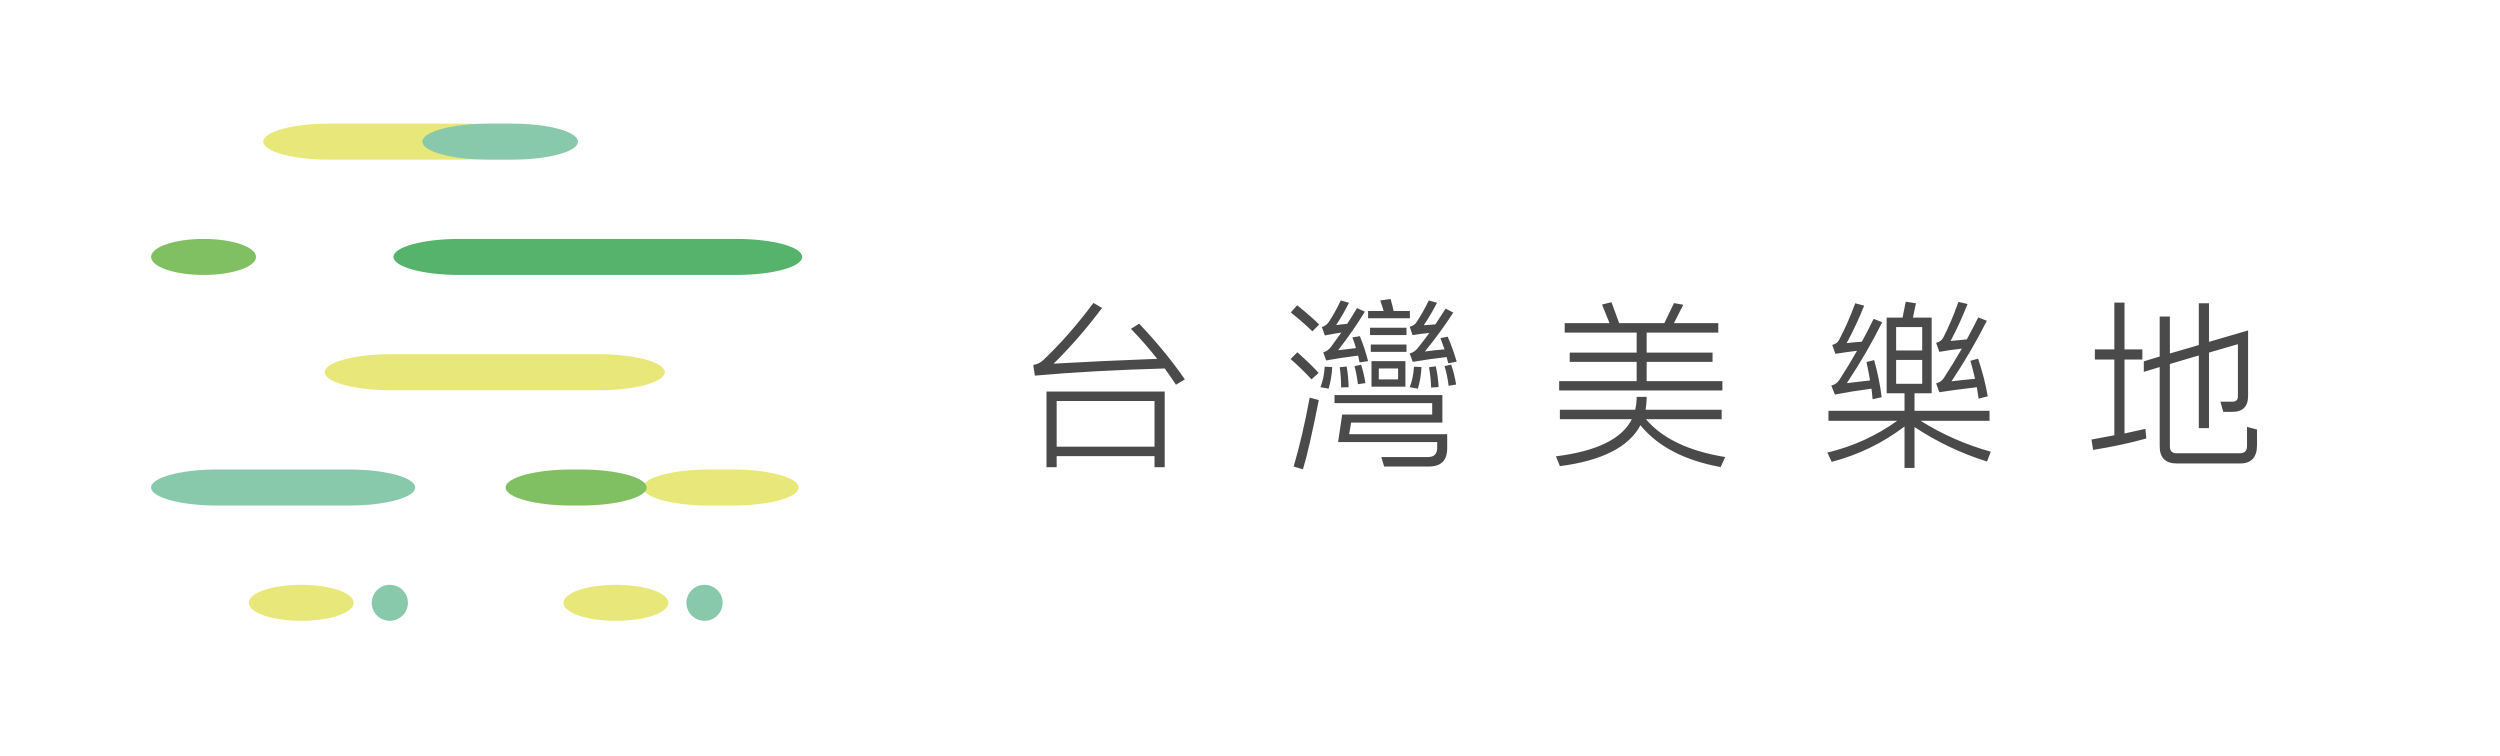
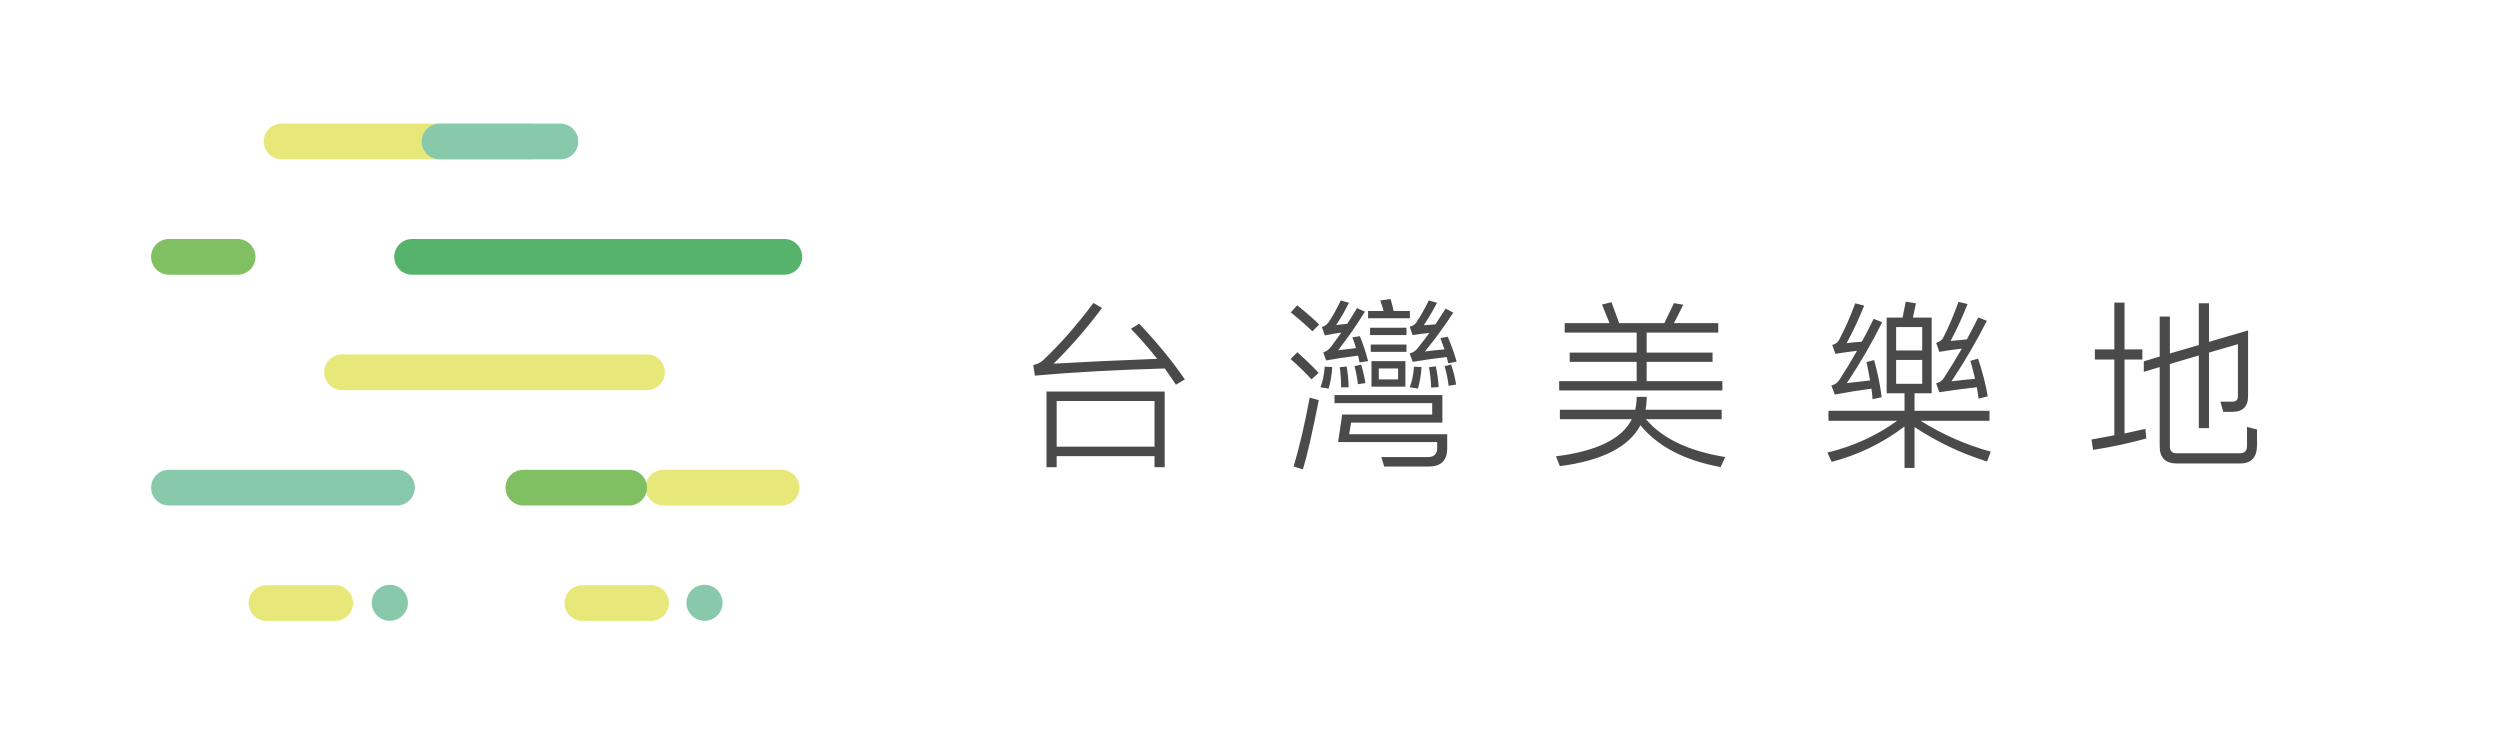
<svg xmlns="http://www.w3.org/2000/svg" width="182px" height="55px" viewBox="0 0 182 55" version="1.1">
  <defs />
-   <g id="slice" stroke="none" stroke-width="1" fill="none" fill-rule="evenodd">
-     <g id="mobile-menu" transform="translate(11, 9)">
-       <g id="logo">
-         <rect id="Rectangle-30" fill="#E7E879" x="12.64" y="16.786" width="24.753" height="2.623" rx="4.8" />
-         <rect id="Rectangle-30" fill="#88C8AB" x="0" y="25.18" width="19.223" height="2.623" rx="4.8" />
-         <rect id="Rectangle-30" fill="#E7E879" x="35.813" y="25.18" width="11.323" height="2.623" rx="4.8" />
-         <rect id="Rectangle-30" fill="#81BF63" x="25.807" y="25.18" width="10.27" height="2.623" rx="4.8" />
-         <rect id="Rectangle-30" fill="#E7E879" x="8.163" y="0" width="19.223" height="2.623" rx="4.8" />
-         <rect id="Rectangle-30" fill="#E7E879" x="7.11" y="33.573" width="7.637" height="2.623" rx="4.8" />
-         <rect id="Rectangle-30-Copy-2" fill="#E7E879" x="30.02" y="33.573" width="7.637" height="2.623" rx="4.8" />
-         <rect id="Rectangle-30-Copy-5" fill="#88C8AB" x="19.75" y="0" width="11.323" height="2.623" rx="4.8" />
-         <rect id="Rectangle-30-Copy" fill="#81BF63" x="0" y="8.393" width="7.637" height="2.623" rx="4.8" />
-         <rect id="Rectangle-30-Copy-8" fill="#55B36C" x="17.643" y="8.393" width="29.757" height="2.623" rx="4.8" />
-         <ellipse id="Oval-2" fill="#88C8AB" cx="17.38" cy="34.884" rx="1.317" ry="1.311" />
-         <ellipse id="Oval-2-Copy" fill="#88C8AB" cx="40.29" cy="34.884" rx="1.317" ry="1.311" />
+   <g id="Page-1" stroke="none" stroke-width="1" fill="none" fill-rule="evenodd">
+     <g id="logo-+-Group" transform="translate(10, 9)">
+       <g id="logo" transform="translate(65, 12)" fill="#4A4A4A">
+         <g id="slice">
+           <g id="mobile-menu">
+             <path d="M1.184,7.502 L9.79,7.502 L9.79,13.014 L9.049,13.014 L9.049,12.208 L1.925,12.208 L1.925,13.014 L1.184,13.014 L1.184,7.502 L1.184,7.502 Z M9.049,8.191 L1.925,8.191 L1.925,11.519 L9.049,11.519 L9.049,8.191 L9.049,8.191 Z M0.95,5.214 C2.181,4.053 3.398,2.666 4.603,1.054 L5.227,1.418 C4.144,2.874 2.969,4.226 1.704,5.474 C3.94,5.344 6.453,5.227 9.244,5.123 C8.672,4.395 8.035,3.667 7.333,2.939 L7.931,2.562 C9.214,3.914 10.323,5.266 11.259,6.618 L10.609,7.008 C10.349,6.609 10.076,6.215 9.79,5.825 C6.332,5.92 3.182,6.094 0.339,6.345 L0.222,5.565 C0.491,5.53 0.733,5.413 0.95,5.214 L0.95,5.214 L0.95,5.214 Z M24.74,2.861 L27.392,2.861 L27.392,3.394 L24.74,3.394 L24.74,2.861 L24.74,2.861 Z M24.792,4.083 L27.392,4.083 L27.392,4.616 L24.792,4.616 L24.792,4.083 L24.792,4.083 Z M27.314,5.292 L27.314,7.151 L24.844,7.151 L24.844,5.292 L27.314,5.292 L27.314,5.292 Z M26.781,5.825 L25.377,5.825 L25.377,6.618 L26.781,6.618 L26.781,5.825 L26.781,5.825 Z M27.639,2.172 L24.597,2.172 L24.597,1.639 L25.728,1.639 C25.659,1.396 25.576,1.141 25.481,0.872 L26.235,0.768 C26.322,1.063 26.395,1.353 26.456,1.639 L27.639,1.639 L27.639,2.172 L27.639,2.172 Z M20.541,3.121 C20.108,2.696 19.583,2.237 18.968,1.743 L19.436,1.223 C20.233,1.873 20.766,2.341 21.035,2.627 L20.541,3.121 L20.541,3.121 Z M20.476,6.618 C20.06,6.159 19.553,5.665 18.955,5.136 L19.449,4.642 C20.22,5.344 20.736,5.847 20.996,6.15 L20.476,6.618 L20.476,6.618 Z M19.176,12.962 C19.601,11.532 19.991,9.859 20.346,7.944 L21.009,8.126 C20.524,10.57 20.138,12.251 19.852,13.17 L19.176,12.962 L19.176,12.962 Z M22.153,7.762 L30.005,7.762 L30.005,9.764 L23.362,9.764 L23.219,10.609 L30.356,10.609 L30.356,11.636 C30.356,12.52 29.914,12.962 29.03,12.962 L25.767,12.962 L25.559,12.273 L28.952,12.273 C29.403,12.273 29.628,12.052 29.628,11.61 L29.628,11.181 L22.413,11.181 L22.712,9.179 L29.264,9.179 L29.264,8.347 L22.153,8.347 L22.153,7.762 L22.153,7.762 Z M30.798,1.756 C30.191,2.701 29.502,3.645 28.731,4.59 C29.164,4.529 29.641,4.477 30.161,4.434 C30.066,4.165 29.966,3.892 29.862,3.615 L30.395,3.511 C30.664,4.144 30.88,4.75 31.045,5.331 L30.434,5.448 C30.391,5.292 30.352,5.14 30.317,4.993 C29.416,5.097 28.592,5.214 27.847,5.344 L27.626,4.733 C27.86,4.672 28.055,4.542 28.211,4.343 C28.488,3.996 28.77,3.628 29.056,3.238 C28.614,3.281 28.207,3.333 27.834,3.394 L27.626,2.783 C27.851,2.731 28.016,2.623 28.12,2.458 C28.432,1.99 28.731,1.461 29.017,0.872 L29.615,1.041 C29.329,1.596 29.008,2.142 28.653,2.679 C28.913,2.653 29.195,2.631 29.498,2.614 C29.741,2.25 29.988,1.869 30.239,1.47 L30.798,1.756 L30.798,1.756 Z M27.938,5.695 L28.484,5.721 C28.458,6.276 28.371,6.8 28.224,7.294 L27.626,7.19 C27.799,6.765 27.903,6.267 27.938,5.695 L27.938,5.695 L27.938,5.695 Z M29.186,7.216 C29.169,6.696 29.117,6.202 29.03,5.734 L29.524,5.669 C29.637,6.163 29.706,6.666 29.732,7.177 L29.186,7.216 L29.186,7.216 Z M30.46,7.086 C30.399,6.583 30.3,6.107 30.161,5.656 L30.642,5.539 C30.807,6.016 30.928,6.501 31.006,6.995 L30.46,7.086 L30.46,7.086 Z M24.363,1.691 C23.791,2.627 23.141,3.563 22.413,4.499 C22.82,4.447 23.254,4.395 23.713,4.343 C23.644,4.083 23.557,3.823 23.453,3.563 L23.999,3.472 C24.25,4.096 24.45,4.703 24.597,5.292 L23.973,5.383 C23.938,5.227 23.904,5.062 23.869,4.889 C23.02,4.993 22.244,5.11 21.542,5.24 L21.334,4.655 C21.559,4.586 21.75,4.447 21.906,4.239 C22.149,3.91 22.396,3.567 22.647,3.212 C22.222,3.273 21.824,3.342 21.451,3.42 L21.23,2.809 C21.23,2.8 21.243,2.796 21.269,2.796 C21.451,2.735 21.603,2.623 21.724,2.458 C22.036,1.99 22.331,1.461 22.608,0.872 L23.206,1.041 C22.937,1.587 22.625,2.129 22.27,2.666 C22.513,2.631 22.781,2.601 23.076,2.575 C23.31,2.22 23.548,1.838 23.791,1.431 L24.363,1.691 L24.363,1.691 Z M21.438,5.695 L21.984,5.721 C21.958,6.276 21.871,6.8 21.724,7.294 L21.126,7.19 C21.299,6.765 21.403,6.267 21.438,5.695 L21.438,5.695 L21.438,5.695 Z M22.634,7.203 C22.634,6.692 22.599,6.202 22.53,5.734 L23.037,5.682 C23.124,6.176 23.171,6.679 23.18,7.19 L22.634,7.203 L22.634,7.203 Z M23.856,6.969 C23.804,6.518 23.722,6.081 23.609,5.656 L24.09,5.552 C24.229,5.994 24.333,6.44 24.402,6.891 L23.856,6.969 L23.856,6.969 Z M50.389,7.424 L38.507,7.424 L38.507,6.748 L44.149,6.748 L44.149,5.344 L39.274,5.344 L39.274,4.668 L44.149,4.668 L44.149,3.212 L38.91,3.212 L38.91,2.523 L42.173,2.523 L41.627,1.171 L42.316,1.002 L42.875,2.523 L46.164,2.523 L46.866,1.067 L47.542,1.184 L46.866,2.523 L50.09,2.523 L50.09,3.212 L44.877,3.212 L44.877,4.668 L49.674,4.668 L49.674,5.344 L44.877,5.344 L44.877,6.748 L50.389,6.748 L50.389,7.424 L50.389,7.424 Z M44.422,9.959 C43.581,11.545 41.627,12.537 38.559,12.936 L38.273,12.221 C41.246,11.848 43.087,10.947 43.798,9.517 L38.559,9.517 L38.559,8.828 L44.045,8.828 C44.106,8.577 44.14,8.312 44.149,8.035 L44.149,7.892 L44.877,7.892 L44.877,8.035 C44.868,8.321 44.842,8.585 44.799,8.828 L50.337,8.828 L50.337,9.517 L44.825,9.517 C46.012,10.921 47.936,11.84 50.597,12.273 L50.259,13.001 C47.642,12.524 45.696,11.51 44.422,9.959 L44.422,9.959 L44.422,9.959 Z M58.111,8.906 L63.649,8.906 L63.649,7.632 L62.349,7.632 L62.349,2.12 L63.506,2.12 L63.74,0.963 L64.481,1.08 L64.26,2.12 L65.625,2.12 L65.625,7.632 L64.377,7.632 L64.377,8.906 L69.837,8.906 L69.837,9.634 L64.819,9.634 C66.414,10.631 68.117,11.38 69.928,11.883 L69.655,12.598 C67.774,12.009 66.015,11.172 64.377,10.089 L64.377,13.066 L63.649,13.066 L63.649,10.05 C62.046,11.263 60.278,12.121 58.345,12.624 L58.033,11.948 C59.905,11.497 61.599,10.726 63.116,9.634 L58.111,9.634 L58.111,8.906 L58.111,8.906 Z M63.038,4.512 L64.936,4.512 L64.936,2.809 L63.038,2.809 L63.038,4.512 L63.038,4.512 Z M64.936,5.201 L63.038,5.201 L63.038,6.943 L64.936,6.943 L64.936,5.201 L64.936,5.201 Z M62.024,2.458 C61.287,3.94 60.429,5.418 59.45,6.891 C59.97,6.83 60.533,6.765 61.14,6.696 C61.071,6.289 60.984,5.842 60.88,5.357 L61.439,5.214 C61.708,6.193 61.89,7.095 61.985,7.918 L61.322,8.061 C61.305,7.818 61.279,7.563 61.244,7.294 C60.273,7.424 59.385,7.567 58.579,7.723 L58.319,7.073 C58.579,7.004 58.774,6.865 58.904,6.657 C59.337,5.998 59.766,5.292 60.191,4.538 C59.619,4.607 59.095,4.681 58.618,4.759 L58.384,4.109 C58.393,4.1 58.41,4.096 58.436,4.096 C58.644,4.035 58.791,3.923 58.878,3.758 C59.303,2.961 59.697,2.068 60.061,1.08 L60.711,1.249 C60.356,2.15 59.931,3.06 59.437,3.979 C59.775,3.936 60.143,3.901 60.542,3.875 C60.837,3.346 61.123,2.792 61.4,2.211 L62.024,2.458 L62.024,2.458 Z M69.642,2.354 C68.905,3.819 68.047,5.288 67.068,6.761 C67.597,6.692 68.169,6.631 68.784,6.579 C68.689,6.163 68.576,5.725 68.446,5.266 L69.005,5.11 C69.334,6.098 69.568,7.012 69.707,7.853 L69.044,8.022 C69.009,7.762 68.966,7.485 68.914,7.19 C67.917,7.303 67.007,7.424 66.184,7.554 L65.95,6.904 C65.959,6.895 65.976,6.891 66.002,6.891 C66.227,6.83 66.401,6.7 66.522,6.501 C66.955,5.834 67.389,5.127 67.822,4.382 C67.233,4.443 66.687,4.521 66.184,4.616 L65.95,3.953 C65.959,3.944 65.976,3.94 66.002,3.94 C66.21,3.879 66.362,3.767 66.457,3.602 C66.856,2.831 67.228,1.955 67.575,0.976 L68.238,1.132 C67.891,2.025 67.48,2.922 67.003,3.823 C67.367,3.78 67.761,3.741 68.186,3.706 C68.463,3.195 68.741,2.662 69.018,2.107 L69.642,2.354 L69.642,2.354 Z M78.924,10.687 L78.924,5.175 L77.507,5.175 L77.507,4.434 L78.924,4.434 L78.924,1.028 L79.665,1.028 L79.665,4.434 L80.965,4.434 L80.965,5.175 L79.665,5.175 L79.665,10.557 C80.185,10.444 80.692,10.332 81.186,10.219 L81.251,10.921 C80.081,11.25 78.79,11.528 77.377,11.753 L77.26,10.999 C77.823,10.895 78.378,10.791 78.924,10.687 L78.924,10.687 L78.924,10.687 Z M88.583,11.467 L88.583,10.076 L89.311,10.271 L89.311,11.402 C89.311,12.295 88.899,12.741 88.076,12.741 L83.474,12.741 C82.642,12.741 82.226,12.325 82.226,11.493 L82.226,5.721 L81.069,6.072 L81.069,5.305 L82.226,4.954 L82.226,2.042 L82.967,2.042 L82.967,4.733 L85.073,4.122 L85.073,1.08 L85.814,1.08 L85.814,3.888 L88.661,3.056 L88.661,7.827 C88.661,8.598 88.275,8.984 87.504,8.984 L86.854,8.984 L86.646,8.243 L87.517,8.243 C87.786,8.243 87.92,8.109 87.92,7.84 L87.92,4.057 L85.814,4.668 L85.814,10.167 L85.073,10.167 L85.073,4.876 L82.967,5.5 L82.967,11.506 C82.967,11.835 83.132,12 83.461,12 L88.05,12 C88.405,12 88.583,11.822 88.583,11.467 L88.583,11.467 L88.583,11.467 Z" id="台灣美樂地" />
+           </g>
+         </g>
      </g>
-       <path d="M65.184,19.502 L73.79,19.502 L73.79,25.014 L73.049,25.014 L73.049,24.208 L65.925,24.208 L65.925,25.014 L65.184,25.014 L65.184,19.502 Z M73.049,20.191 L65.925,20.191 L65.925,23.519 L73.049,23.519 L73.049,20.191 Z M64.95,17.214 C66.181,16.053 67.398,14.666 68.603,13.054 L69.227,13.418 C68.144,14.874 66.969,16.226 65.704,17.474 C67.94,17.344 70.453,17.227 73.244,17.123 C72.672,16.395 72.035,15.667 71.333,14.939 L71.931,14.562 C73.214,15.914 74.323,17.266 75.259,18.618 L74.609,19.008 C74.349,18.609 74.076,18.215 73.79,17.825 C70.332,17.92 67.182,18.094 64.339,18.345 L64.222,17.565 C64.491,17.53 64.733,17.413 64.95,17.214 L64.95,17.214 Z M88.74,14.861 L91.392,14.861 L91.392,15.394 L88.74,15.394 L88.74,14.861 Z M88.792,16.083 L91.392,16.083 L91.392,16.616 L88.792,16.616 L88.792,16.083 Z M91.314,17.292 L91.314,19.151 L88.844,19.151 L88.844,17.292 L91.314,17.292 Z M90.781,17.825 L89.377,17.825 L89.377,18.618 L90.781,18.618 L90.781,17.825 Z M91.639,14.172 L88.597,14.172 L88.597,13.639 L89.728,13.639 C89.659,13.396 89.576,13.141 89.481,12.872 L90.235,12.768 C90.322,13.063 90.395,13.353 90.456,13.639 L91.639,13.639 L91.639,14.172 Z M84.541,15.121 C84.108,14.696 83.583,14.237 82.968,13.743 L83.436,13.223 C84.233,13.873 84.766,14.341 85.035,14.627 L84.541,15.121 Z M84.476,18.618 C84.06,18.159 83.553,17.665 82.955,17.136 L83.449,16.642 C84.22,17.344 84.736,17.847 84.996,18.15 L84.476,18.618 Z M83.176,24.962 C83.601,23.532 83.991,21.859 84.346,19.944 L85.009,20.126 C84.524,22.57 84.138,24.251 83.852,25.17 L83.176,24.962 Z M86.153,19.762 L94.005,19.762 L94.005,21.764 L87.362,21.764 L87.219,22.609 L94.356,22.609 L94.356,23.636 C94.356,24.52 93.914,24.962 93.03,24.962 L89.767,24.962 L89.559,24.273 L92.952,24.273 C93.403,24.273 93.628,24.052 93.628,23.61 L93.628,23.181 L86.413,23.181 L86.712,21.179 L93.264,21.179 L93.264,20.347 L86.153,20.347 L86.153,19.762 Z M94.798,13.756 C94.191,14.701 93.502,15.645 92.731,16.59 C93.164,16.529 93.641,16.477 94.161,16.434 C94.066,16.165 93.966,15.892 93.862,15.615 L94.395,15.511 C94.664,16.144 94.88,16.75 95.045,17.331 L94.434,17.448 C94.391,17.292 94.352,17.14 94.317,16.993 C93.416,17.097 92.592,17.214 91.847,17.344 L91.626,16.733 C91.86,16.672 92.055,16.542 92.211,16.343 C92.488,15.996 92.77,15.628 93.056,15.238 C92.614,15.281 92.207,15.333 91.834,15.394 L91.626,14.783 C91.851,14.731 92.016,14.623 92.12,14.458 C92.432,13.99 92.731,13.461 93.017,12.872 L93.615,13.041 C93.329,13.596 93.008,14.142 92.653,14.679 C92.913,14.653 93.195,14.631 93.498,14.614 C93.741,14.25 93.988,13.869 94.239,13.47 L94.798,13.756 Z M91.938,17.695 L92.484,17.721 C92.458,18.276 92.371,18.8 92.224,19.294 L91.626,19.19 C91.799,18.765 91.903,18.267 91.938,17.695 L91.938,17.695 Z M93.186,19.216 C93.169,18.696 93.117,18.202 93.03,17.734 L93.524,17.669 C93.637,18.163 93.706,18.666 93.732,19.177 L93.186,19.216 Z M94.46,19.086 C94.399,18.583 94.3,18.107 94.161,17.656 L94.642,17.539 C94.807,18.016 94.928,18.501 95.006,18.995 L94.46,19.086 Z M88.363,13.691 C87.791,14.627 87.141,15.563 86.413,16.499 C86.82,16.447 87.254,16.395 87.713,16.343 C87.644,16.083 87.557,15.823 87.453,15.563 L87.999,15.472 C88.25,16.096 88.45,16.703 88.597,17.292 L87.973,17.383 C87.938,17.227 87.904,17.062 87.869,16.889 C87.02,16.993 86.244,17.11 85.542,17.24 L85.334,16.655 C85.559,16.586 85.75,16.447 85.906,16.239 C86.149,15.91 86.396,15.567 86.647,15.212 C86.222,15.273 85.824,15.342 85.451,15.42 L85.23,14.809 C85.23,14.8 85.243,14.796 85.269,14.796 C85.451,14.735 85.603,14.623 85.724,14.458 C86.036,13.99 86.331,13.461 86.608,12.872 L87.206,13.041 C86.937,13.587 86.625,14.129 86.27,14.666 C86.513,14.631 86.781,14.601 87.076,14.575 C87.31,14.22 87.548,13.838 87.791,13.431 L88.363,13.691 Z M85.438,17.695 L85.984,17.721 C85.958,18.276 85.871,18.8 85.724,19.294 L85.126,19.19 C85.299,18.765 85.403,18.267 85.438,17.695 L85.438,17.695 Z M86.634,19.203 C86.634,18.692 86.599,18.202 86.53,17.734 L87.037,17.682 C87.124,18.176 87.171,18.679 87.18,19.19 L86.634,19.203 Z M87.856,18.969 C87.804,18.518 87.722,18.081 87.609,17.656 L88.09,17.552 C88.229,17.994 88.333,18.44 88.402,18.891 L87.856,18.969 Z M114.389,19.424 L102.507,19.424 L102.507,18.748 L108.149,18.748 L108.149,17.344 L103.274,17.344 L103.274,16.668 L108.149,16.668 L108.149,15.212 L102.91,15.212 L102.91,14.523 L106.173,14.523 L105.627,13.171 L106.316,13.002 L106.875,14.523 L110.164,14.523 L110.866,13.067 L111.542,13.184 L110.866,14.523 L114.09,14.523 L114.09,15.212 L108.877,15.212 L108.877,16.668 L113.674,16.668 L113.674,17.344 L108.877,17.344 L108.877,18.748 L114.389,18.748 L114.389,19.424 Z M108.422,21.959 C107.581,23.545 105.627,24.537 102.559,24.936 L102.273,24.221 C105.246,23.848 107.087,22.947 107.798,21.517 L102.559,21.517 L102.559,20.828 L108.045,20.828 C108.106,20.577 108.14,20.312 108.149,20.035 L108.149,19.892 L108.877,19.892 L108.877,20.035 C108.868,20.321 108.842,20.585 108.799,20.828 L114.337,20.828 L114.337,21.517 L108.825,21.517 C110.012,22.921 111.936,23.84 114.597,24.273 L114.259,25.001 C111.642,24.524 109.696,23.51 108.422,21.959 L108.422,21.959 Z M122.111,20.906 L127.649,20.906 L127.649,19.632 L126.349,19.632 L126.349,14.12 L127.506,14.12 L127.74,12.963 L128.481,13.08 L128.26,14.12 L129.625,14.12 L129.625,19.632 L128.377,19.632 L128.377,20.906 L133.837,20.906 L133.837,21.634 L128.819,21.634 C130.414,22.631 132.117,23.38 133.928,23.883 L133.655,24.598 C131.774,24.009 130.015,23.172 128.377,22.089 L128.377,25.066 L127.649,25.066 L127.649,22.05 C126.046,23.263 124.278,24.121 122.345,24.624 L122.033,23.948 C123.905,23.497 125.599,22.726 127.116,21.634 L122.111,21.634 L122.111,20.906 Z M127.038,16.512 L128.936,16.512 L128.936,14.809 L127.038,14.809 L127.038,16.512 Z M128.936,17.201 L127.038,17.201 L127.038,18.943 L128.936,18.943 L128.936,17.201 Z M126.024,14.458 C125.287,15.94 124.429,17.418 123.45,18.891 C123.97,18.83 124.533,18.765 125.14,18.696 C125.071,18.289 124.984,17.842 124.88,17.357 L125.439,17.214 C125.708,18.193 125.89,19.095 125.985,19.918 L125.322,20.061 C125.305,19.818 125.279,19.563 125.244,19.294 C124.273,19.424 123.385,19.567 122.579,19.723 L122.319,19.073 C122.579,19.004 122.774,18.865 122.904,18.657 C123.337,17.998 123.766,17.292 124.191,16.538 C123.619,16.607 123.095,16.681 122.618,16.759 L122.384,16.109 C122.393,16.1 122.41,16.096 122.436,16.096 C122.644,16.035 122.791,15.923 122.878,15.758 C123.303,14.961 123.697,14.068 124.061,13.08 L124.711,13.249 C124.356,14.15 123.931,15.06 123.437,15.979 C123.775,15.936 124.143,15.901 124.542,15.875 C124.837,15.346 125.123,14.792 125.4,14.211 L126.024,14.458 Z M133.642,14.354 C132.905,15.819 132.047,17.288 131.068,18.761 C131.597,18.692 132.169,18.631 132.784,18.579 C132.689,18.163 132.576,17.725 132.446,17.266 L133.005,17.11 C133.334,18.098 133.568,19.012 133.707,19.853 L133.044,20.022 C133.009,19.762 132.966,19.485 132.914,19.19 C131.917,19.303 131.007,19.424 130.184,19.554 L129.95,18.904 C129.959,18.895 129.976,18.891 130.002,18.891 C130.227,18.83 130.401,18.7 130.522,18.501 C130.955,17.834 131.389,17.127 131.822,16.382 C131.233,16.443 130.687,16.521 130.184,16.616 L129.95,15.953 C129.959,15.944 129.976,15.94 130.002,15.94 C130.21,15.879 130.362,15.767 130.457,15.602 C130.856,14.831 131.228,13.955 131.575,12.976 L132.238,13.132 C131.891,14.025 131.48,14.922 131.003,15.823 C131.367,15.78 131.761,15.741 132.186,15.706 C132.463,15.195 132.741,14.662 133.018,14.107 L133.642,14.354 Z M142.924,22.687 L142.924,17.175 L141.507,17.175 L141.507,16.434 L142.924,16.434 L142.924,13.028 L143.665,13.028 L143.665,16.434 L144.965,16.434 L144.965,17.175 L143.665,17.175 L143.665,22.557 C144.185,22.444 144.692,22.332 145.186,22.219 L145.251,22.921 C144.081,23.25 142.79,23.528 141.377,23.753 L141.26,22.999 C141.823,22.895 142.378,22.791 142.924,22.687 L142.924,22.687 Z M152.583,23.467 L152.583,22.076 L153.311,22.271 L153.311,23.402 C153.311,24.295 152.899,24.741 152.076,24.741 L147.474,24.741 C146.642,24.741 146.226,24.325 146.226,23.493 L146.226,17.721 L145.069,18.072 L145.069,17.305 L146.226,16.954 L146.226,14.042 L146.967,14.042 L146.967,16.733 L149.073,16.122 L149.073,13.08 L149.814,13.08 L149.814,15.888 L152.661,15.056 L152.661,19.827 C152.661,20.598 152.275,20.984 151.504,20.984 L150.854,20.984 L150.646,20.243 L151.517,20.243 C151.786,20.243 151.92,20.109 151.92,19.84 L151.92,16.057 L149.814,16.668 L149.814,22.167 L149.073,22.167 L149.073,16.876 L146.967,17.5 L146.967,23.506 C146.967,23.835 147.132,24 147.461,24 L152.05,24 C152.405,24 152.583,23.822 152.583,23.467 L152.583,23.467 Z" id="台灣美樂地" fill="#4A4A4A" />
+       <g id="Group">
+         <g id="Line-+-Line-Copy" transform="translate(9, 0)">
+           <path d="M1.5,2.6 L19.5,2.6 C20.218,2.6 20.8,2.018 20.8,1.3 C20.8,0.582 20.218,0 19.5,0 L1.5,0 C0.782,0 0.2,0.582 0.2,1.3 C0.2,2.018 0.782,2.6 1.5,2.6 L1.5,2.6 Z" id="Shape" fill="#E7E879" />
+           <path d="M13,2.6 L21.8,2.6 C22.518,2.6 23.1,2.018 23.1,1.3 C23.1,0.582 22.518,0 21.8,0 L13,0 C12.282,0 11.7,0.582 11.7,1.3 C11.7,2.018 12.282,2.6 13,2.6 L13,2.6 Z" id="Shape" fill="#88C8AB" />
+         </g>
+         <g id="Line-+-Line-Copy-2" transform="translate(0, 8)">
+           <path d="M2.3,3 L7.3,3 C8.018,3 8.6,2.418 8.6,1.7 C8.6,0.982 8.018,0.4 7.3,0.4 L2.3,0.4 C1.582,0.4 1,0.982 1,1.7 C1,2.418 1.582,3 2.3,3 L2.3,3 Z" id="Shape" fill="#81BF63" />
+           <path d="M20,3 L47.1,3 C47.818,3 48.4,2.418 48.4,1.7 C48.4,0.982 47.818,0.4 47.1,0.4 L20,0.4 C19.282,0.4 18.7,0.982 18.7,1.7 C18.7,2.418 19.282,3 20,3 L20,3 Z" id="Shape" fill="#55B36C" />
+         </g>
+         <path d="M14.9,19.4 L37.1,19.4 C37.818,19.4 38.4,18.818 38.4,18.1 C38.4,17.382 37.818,16.8 37.1,16.8 L14.9,16.8 C14.182,16.8 13.6,17.382 13.6,18.1 C13.6,18.818 14.182,19.4 14.9,19.4 L14.9,19.4 Z" id="Shape" fill="#E7E879" />
+         <g id="Line-Copy-3-+-Line-Copy-5-+-Line-Copy-4" transform="translate(0, 25)">
+           <path d="M2.3,2.8 L18.9,2.8 C19.618,2.8 20.2,2.218 20.2,1.5 C20.2,0.782 19.618,0.2 18.9,0.2 L2.3,0.2 C1.582,0.2 1,0.782 1,1.5 C1,2.218 1.582,2.8 2.3,2.8 L2.3,2.8 Z" id="Shape" fill="#88C8AB" />
+           <path d="M38.3,2.8 L46.9,2.8 C47.618,2.8 48.2,2.218 48.2,1.5 C48.2,0.782 47.618,0.2 46.9,0.2 L38.3,0.2 C37.582,0.2 37,0.782 37,1.5 C37,2.218 37.582,2.8 38.3,2.8 L38.3,2.8 Z" id="Shape" fill="#E7E879" />
+           <path d="M28.1,2.8 L35.8,2.8 C36.518,2.8 37.1,2.218 37.1,1.5 C37.1,0.782 36.518,0.2 35.8,0.2 L28.1,0.2 C27.382,0.2 26.8,0.782 26.8,1.5 C26.8,2.218 27.382,2.8 28.1,2.8 L28.1,2.8 Z" id="Shape" fill="#81BF63" />
+         </g>
+         <g transform="translate(8, 33)">
+           <path d="M1.4,3.2 L6.4,3.2 C7.118,3.2 7.7,2.618 7.7,1.9 C7.7,1.182 7.118,0.6 6.4,0.6 L1.4,0.6 C0.682,0.6 0.1,1.182 0.1,1.9 C0.1,2.618 0.682,3.2 1.4,3.2 L1.4,3.2 Z" id="Shape" fill="#E7E879" />
+           <path d="M24.4,3.2 L29.4,3.2 C30.118,3.2 30.7,2.618 30.7,1.9 C30.7,1.182 30.118,0.6 29.4,0.6 L24.4,0.6 C23.682,0.6 23.1,1.182 23.1,1.9 C23.1,2.618 23.682,3.2 24.4,3.2 L24.4,3.2 Z" id="Shape" fill="#E7E879" />
+           <ellipse id="Oval-2" fill="#88C8AB" cx="10.38" cy="1.884" rx="1.317" ry="1.311" />
+           <ellipse id="Oval-2-Copy" fill="#88C8AB" cx="33.29" cy="1.884" rx="1.317" ry="1.311" />
+         </g>
+       </g>
    </g>
  </g>
</svg>
